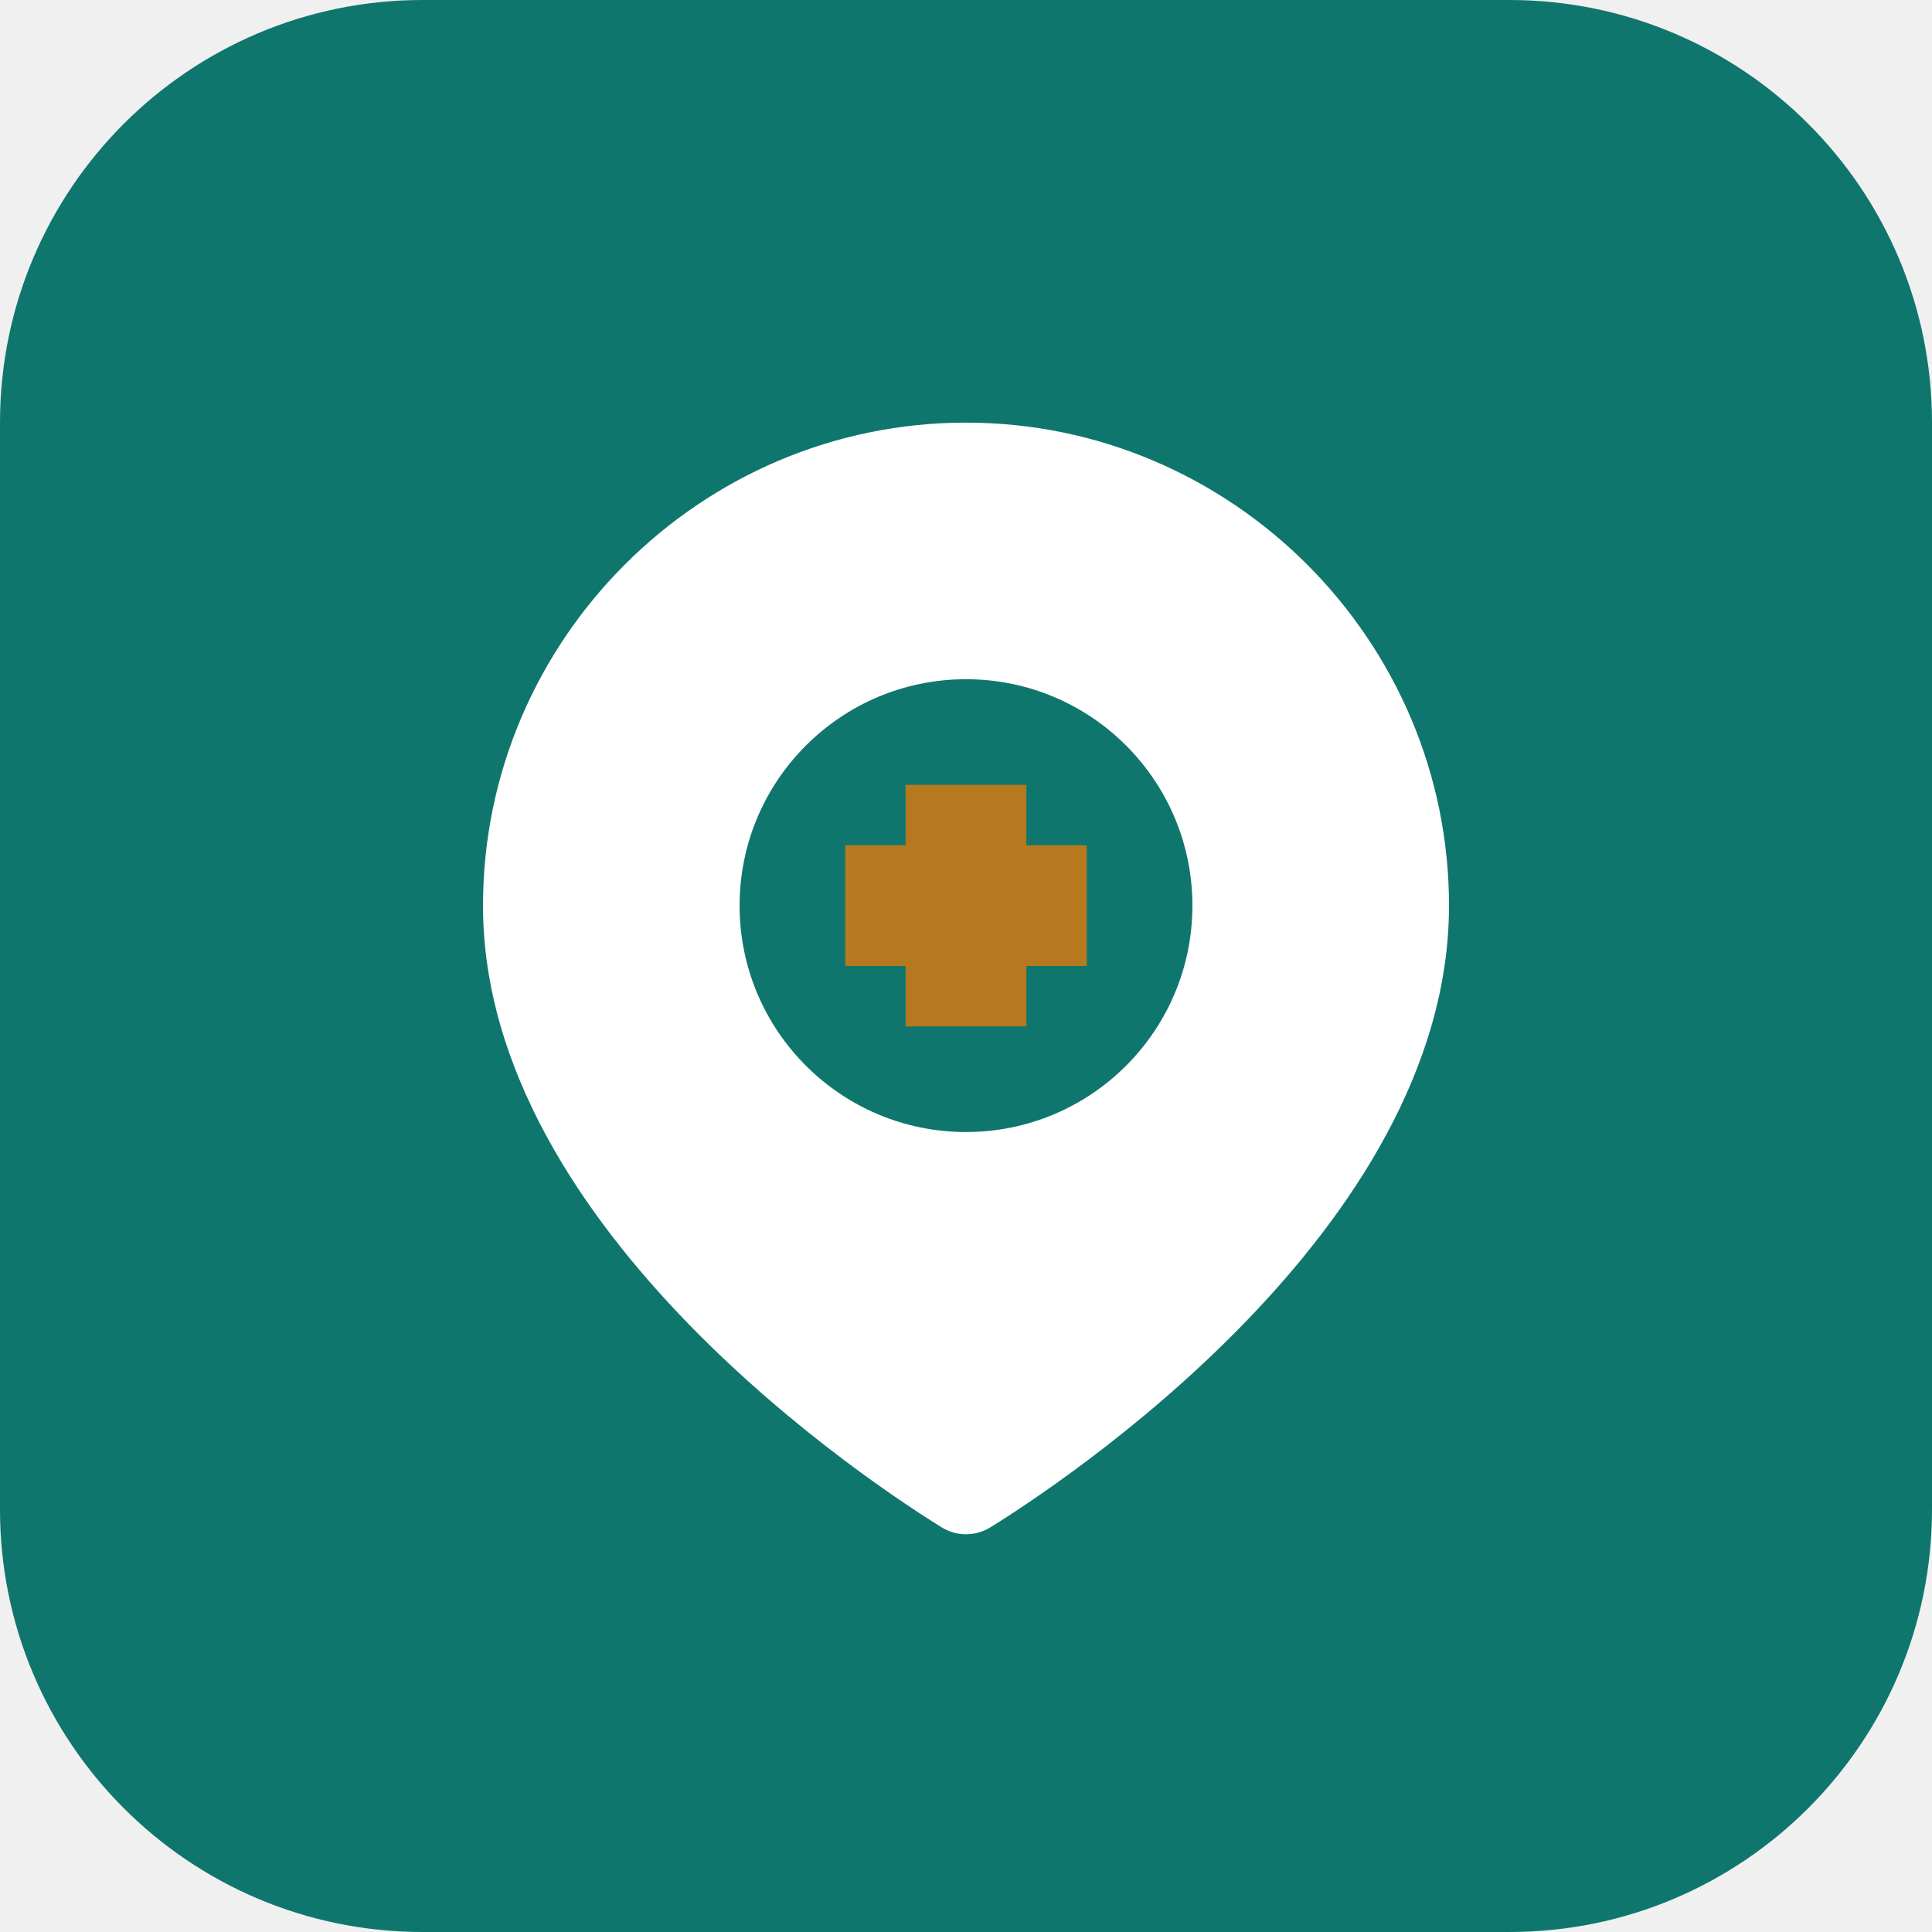
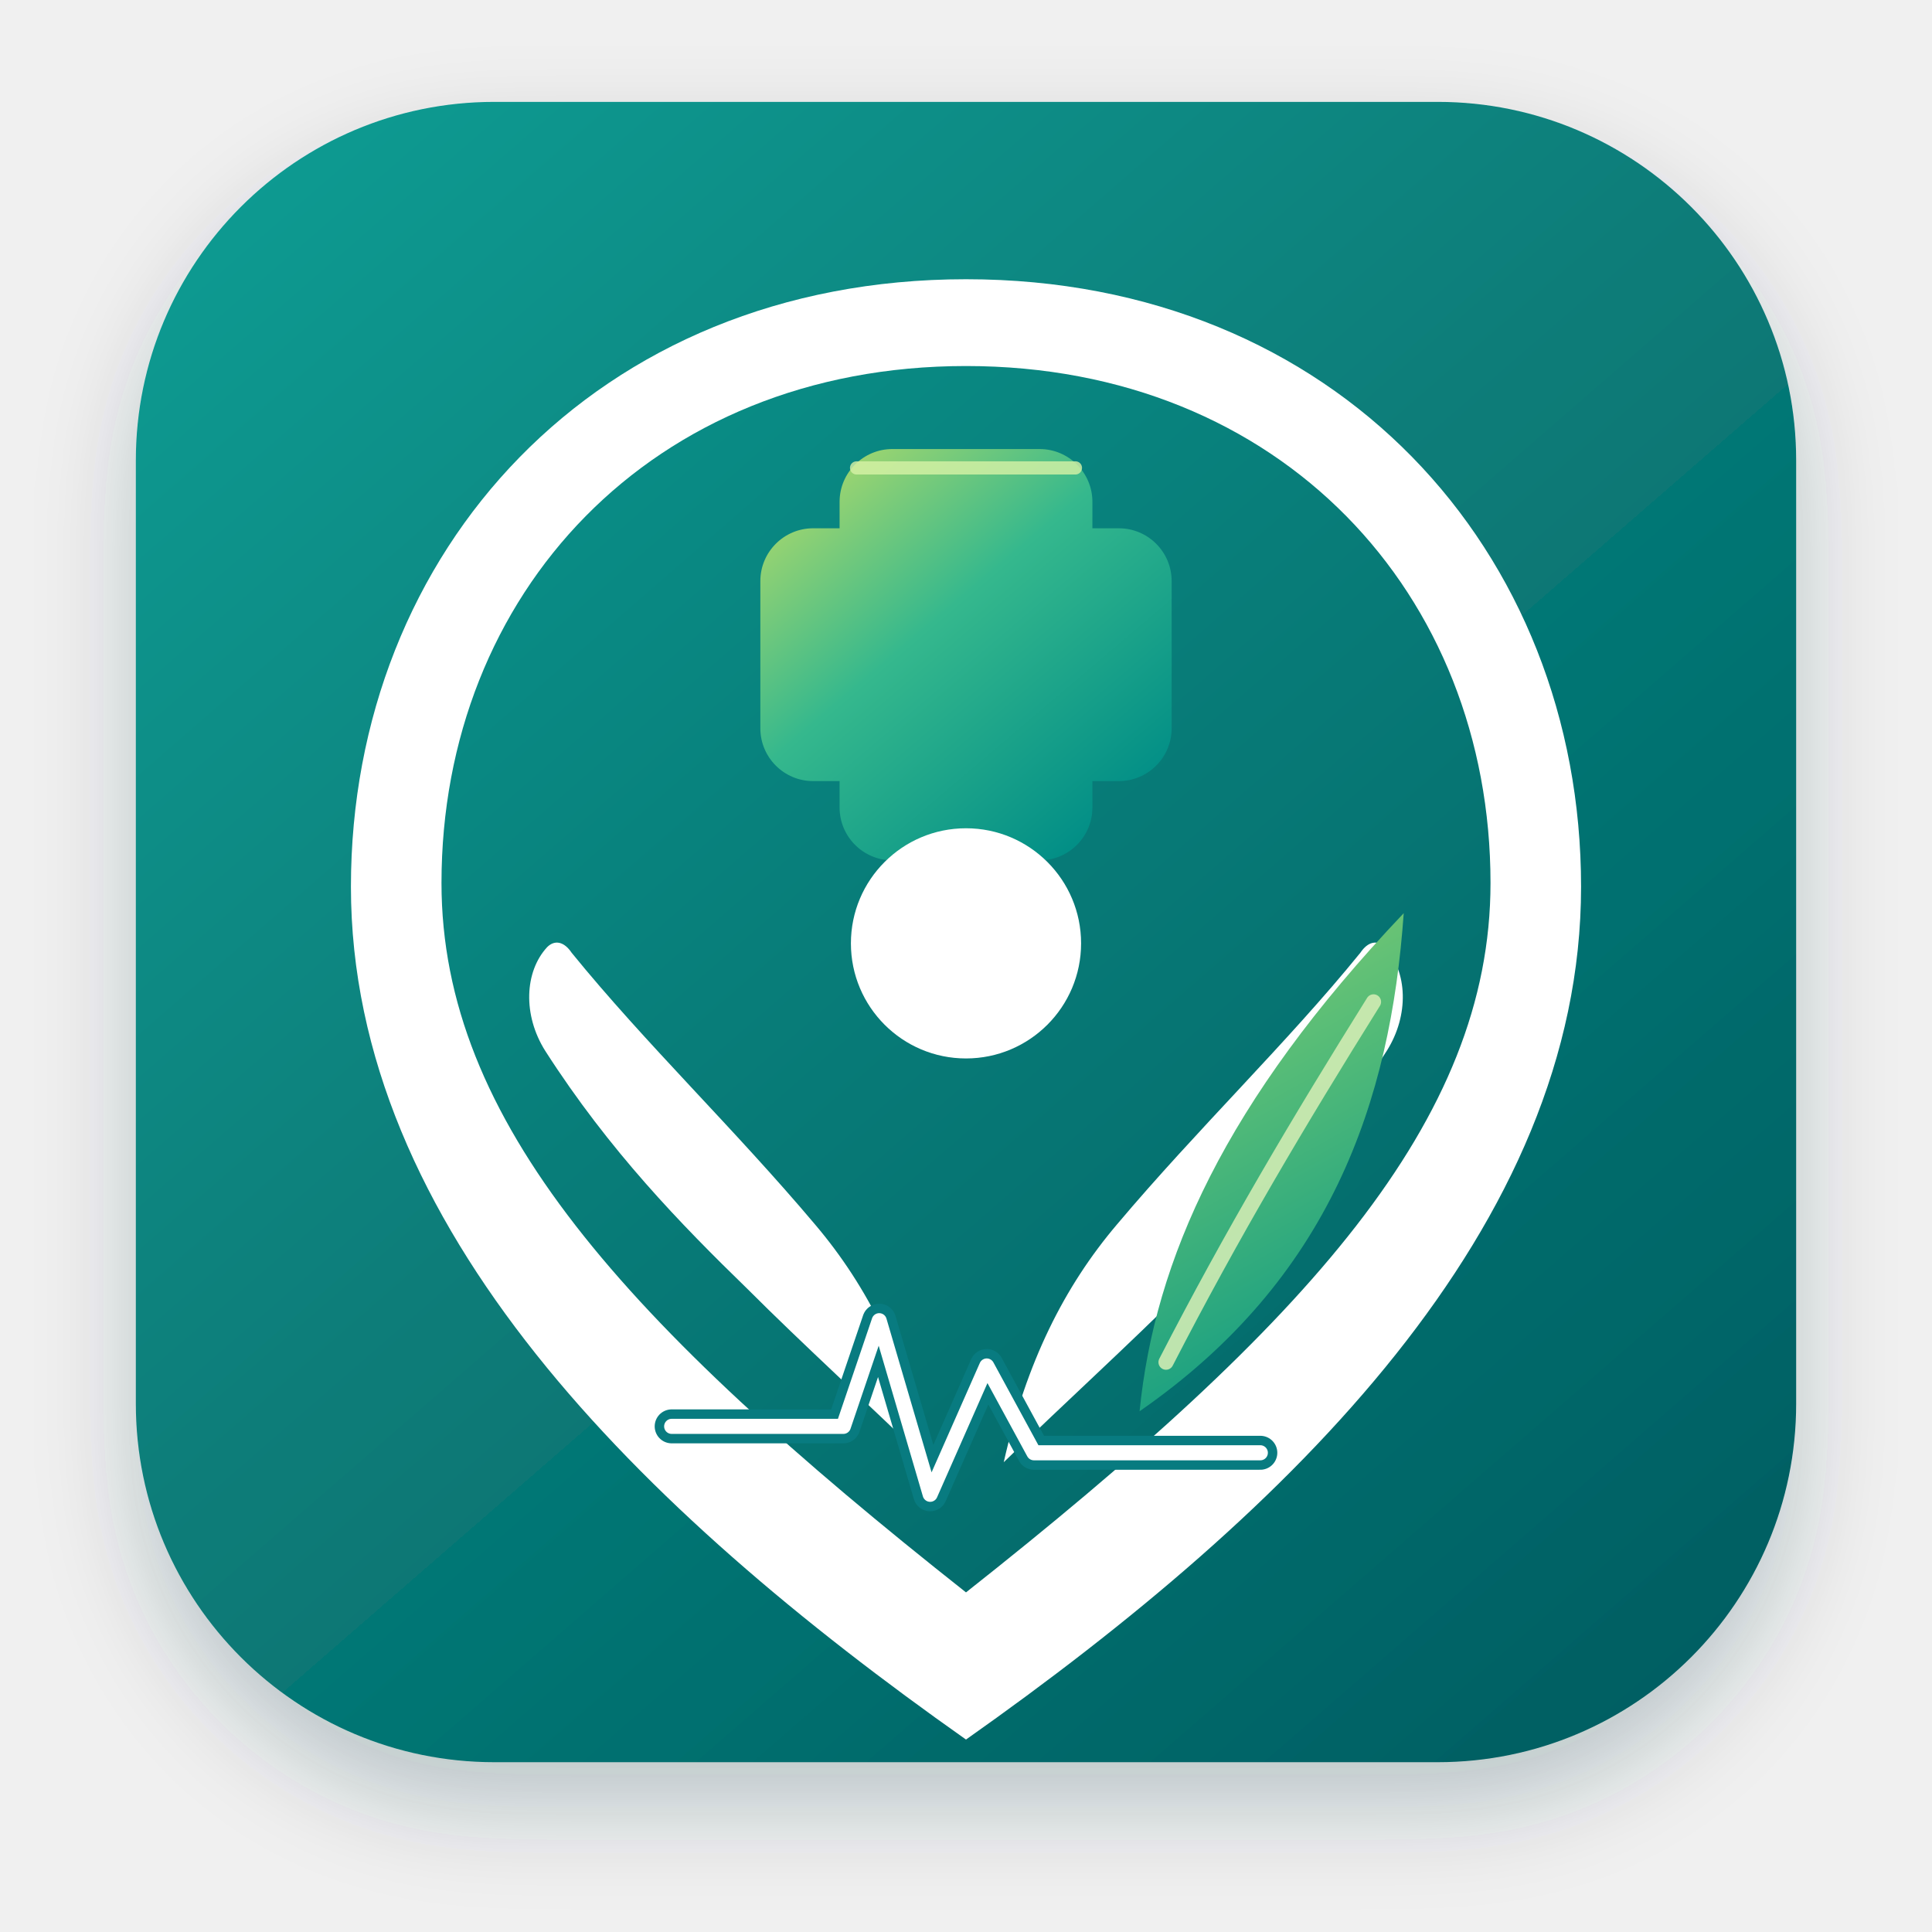
- <svg xmlns="http://www.w3.org/2000/svg" viewBox="0 0 64 64" role="img" aria-label="Jeevanam Discover">
-   <rect width="64" height="64" rx="14" fill="#0f766e" />
-   <path d="M32 14c-8.8 0-16 7.2-16 16 0 10.8 13.1 19.3 15.2 20.6.5.3 1.1.3 1.6 0C34.9 49.3 48 40.8 48 30c0-8.8-7.2-16-16-16zm0 23.5a7.5 7.5 0 1 1 0-15 7.5 7.5 0 0 1 0 15z" fill="#ffffff" />
-   <path d="M30 26h4v8h-4zM28 28h8v4h-8z" fill="#b7791f" />
+ <svg xmlns="http://www.w3.org/2000/svg" viewBox="0 0 1024 1024" role="img" aria-labelledby="title desc">
+   <defs>
+     <linearGradient id="bg" x1="140" y1="90" x2="870" y2="930" gradientUnits="userSpaceOnUse">
+       <stop offset="0" stop-color="#0a9a91" />
+       <stop offset="0.45" stop-color="#087d79" />
+       <stop offset="1" stop-color="#005e62" />
+     </linearGradient>
+     <linearGradient id="cross" x1="430" y1="230" x2="600" y2="430" gradientUnits="userSpaceOnUse">
+       <stop offset="0" stop-color="#b6dc69" />
+       <stop offset="0.45" stop-color="#35b88d" />
+       <stop offset="1" stop-color="#008d86" />
+     </linearGradient>
+     <linearGradient id="leaf" x1="610" y1="410" x2="770" y2="700" gradientUnits="userSpaceOnUse">
+       <stop offset="0" stop-color="#a8d96d" />
+       <stop offset="0.5" stop-color="#58bd77" />
+       <stop offset="1" stop-color="#0d9a84" />
+     </linearGradient>
+     <filter id="shadow" x="-20%" y="-20%" width="140%" height="150%">
+       <feDropShadow dx="0" dy="24" stdDeviation="26" flood-color="#063f44" flood-opacity="0.22" />
+     </filter>
+   </defs>
+   <rect x="72" y="54" width="880" height="880" rx="190" fill="url(#bg)" filter="url(#shadow)" />
+   <path d="M512 148 C316 148 186 292 186 470 C186 650 339 800 512 922 C685 800 838 650 838 470 C838 292 708 148 512 148 Z" fill="#fff" />
+   <path d="M512 194 C345 194 234 315 234 468 C234 594 331 701 512 844 C693 701 790 594 790 468 C790 315 679 194 512 194 Z" fill="url(#bg)" />
+   <rect x="445" y="238" width="134" height="218" rx="28" fill="url(#cross)" />
+   <rect x="403" y="280" width="218" height="134" rx="28" fill="url(#cross)" />
+   <path d="M454 248 h116" stroke="#d7f2a6" stroke-width="7" stroke-linecap="round" opacity="0.8" />
+   <circle cx="512" cy="500" r="61" fill="#fff" />
+   <path d="M303 505 C342 553 389 598 432 649 C460 682 480 722 492 775 C458 742 426 713 396 683 C361 649 323 610 289 557 C277 538 278 515 290 502 C294 498 299 499 303 505 Z" fill="#fff" />
+   <path d="M721 505 C682 553 635 598 592 649 C564 682 544 722 532 775 C566 742 598 713 628 683 C663 649 701 610 735 557 C747 538 746 515 734 502 C730 498 725 499 721 505 Z" fill="#fff" />
+   <path d="M604 748 C612 668 649 584 744 484 C737 584 705 678 604 748 Z" fill="url(#leaf)" />
+   <path d="M618 722 C653 654 688 595 728 531" fill="none" stroke="#d8efb6" stroke-width="8" stroke-linecap="round" opacity="0.85" />
+   <path d="M356 756 H447 L466 700 L493 792 L523 724 L548 770 H668" fill="none" stroke="#087b80" stroke-width="18" stroke-linecap="round" stroke-linejoin="round" />
+   <path d="M356 756 H447 L466 700 L493 792 L523 724 L548 770 H668" fill="none" stroke="#fff" stroke-width="8" stroke-linecap="round" stroke-linejoin="round" />
</svg>
